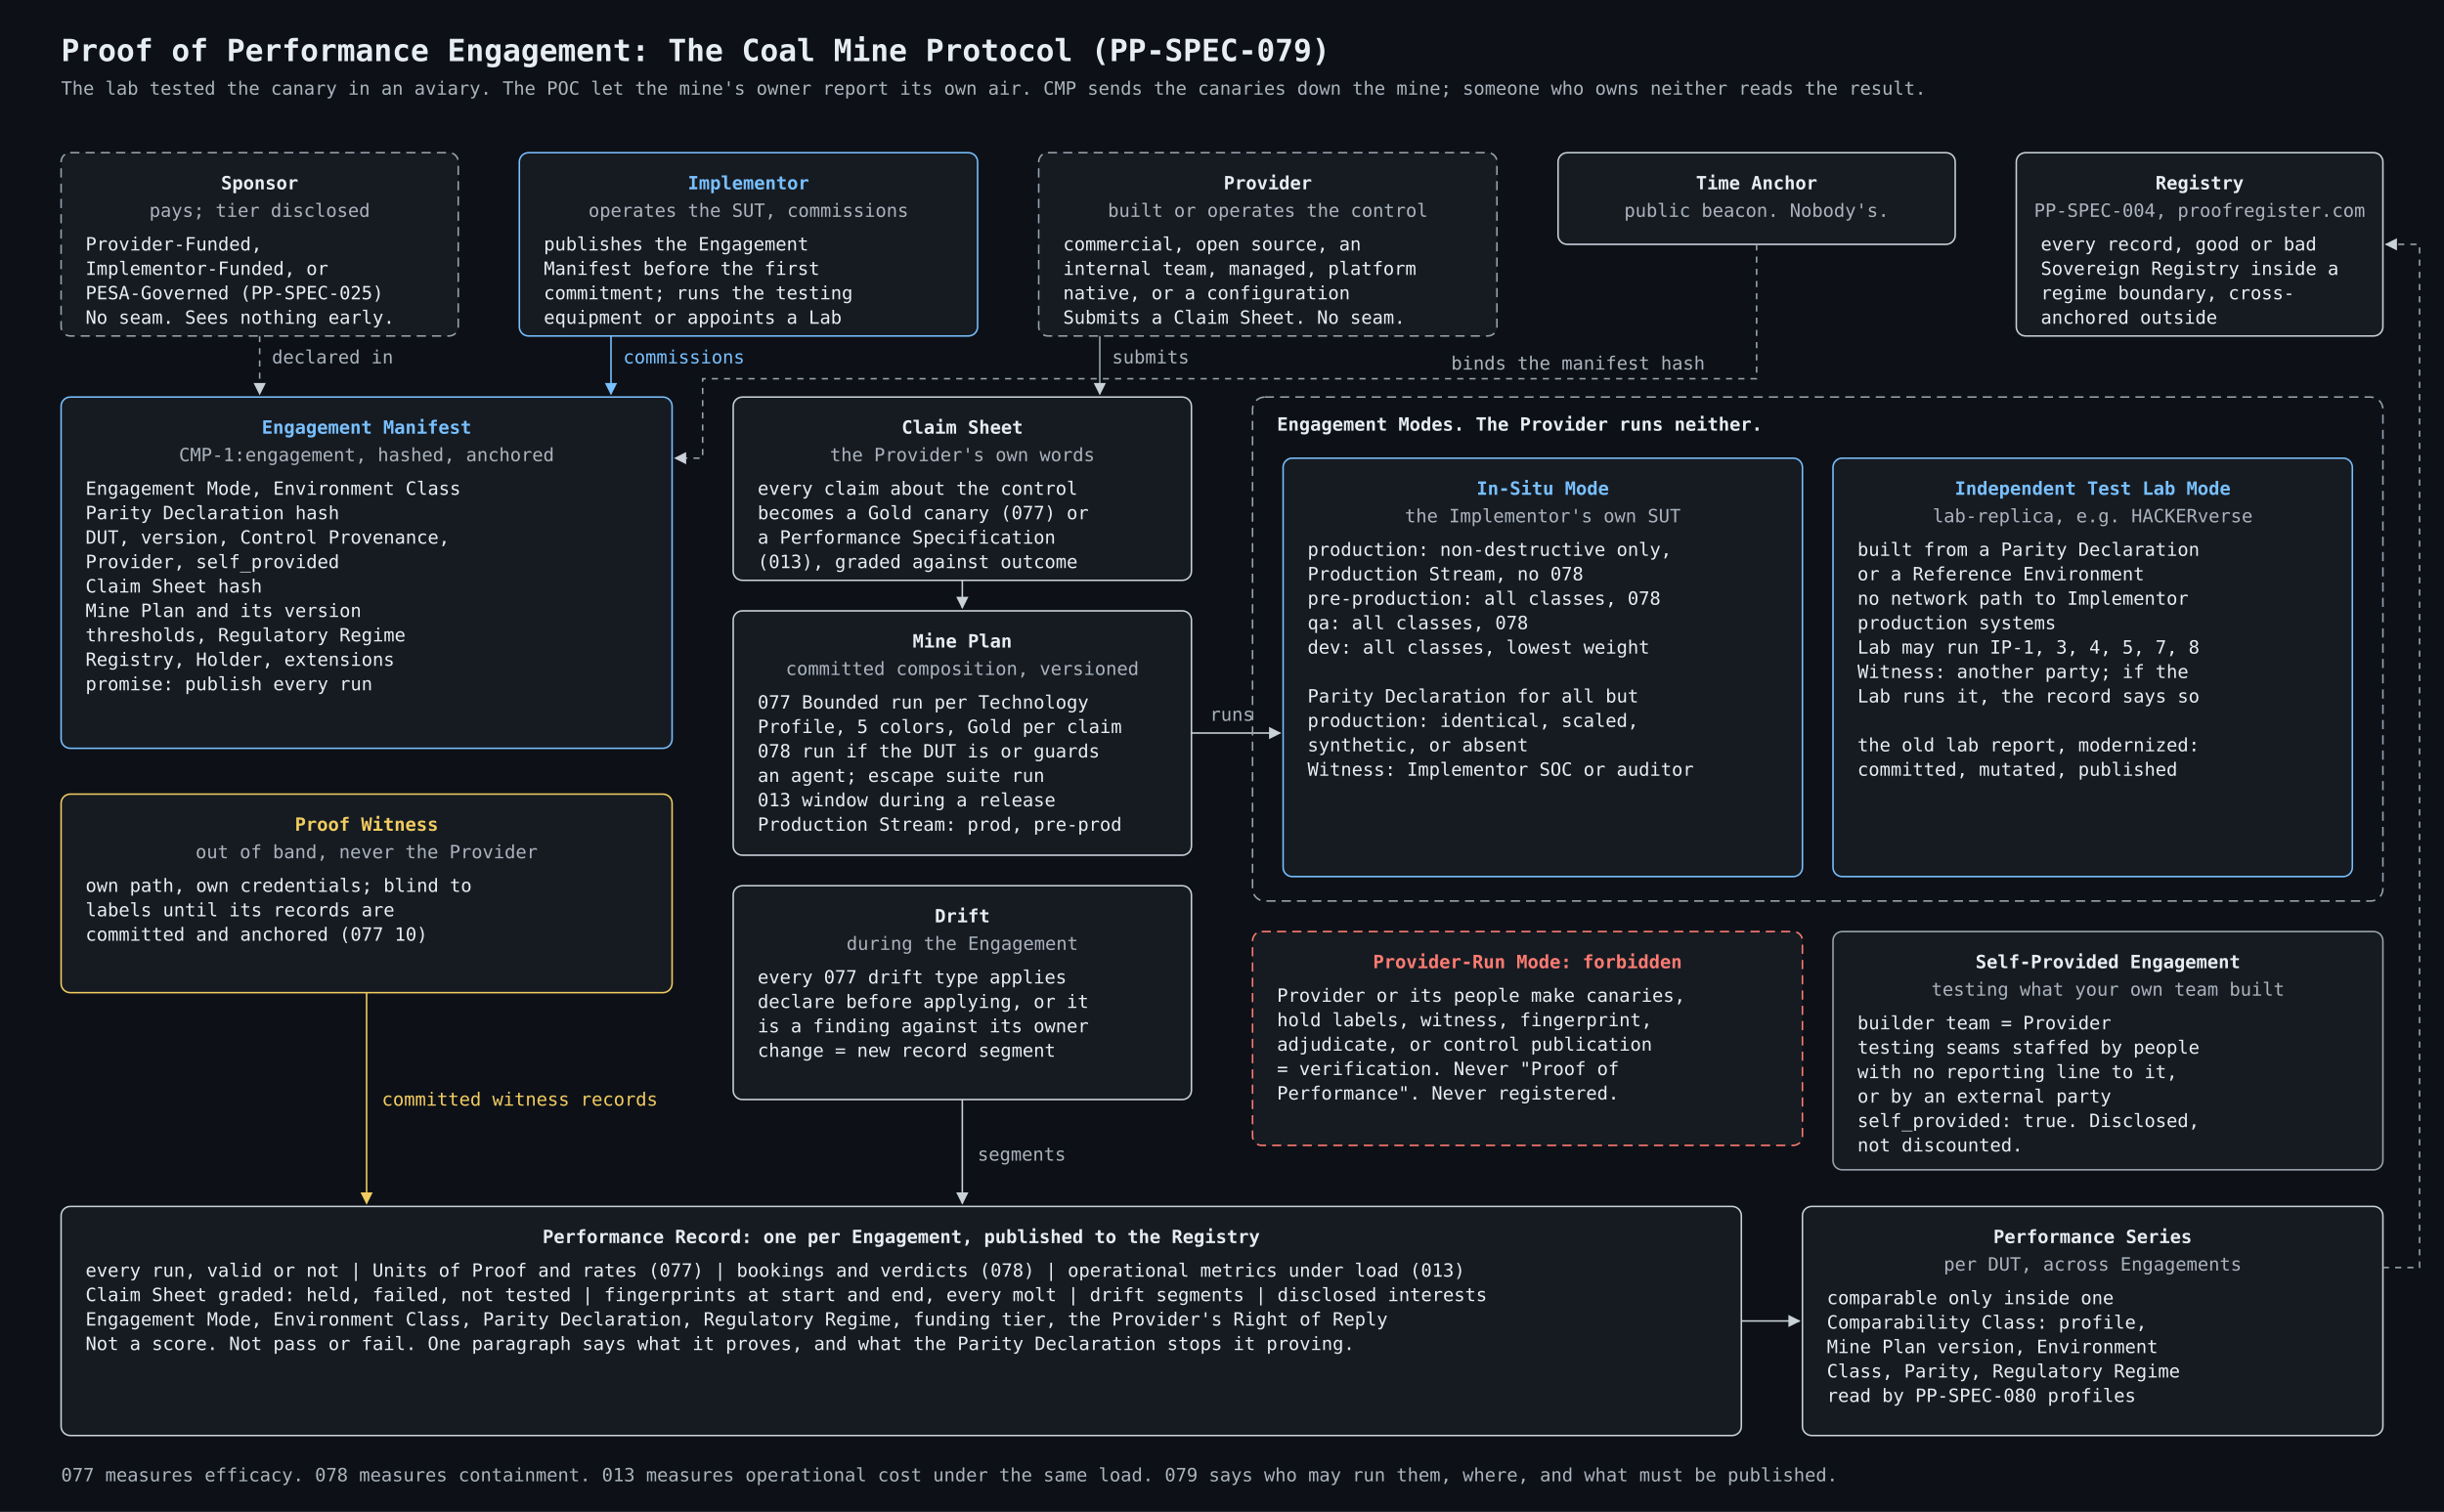
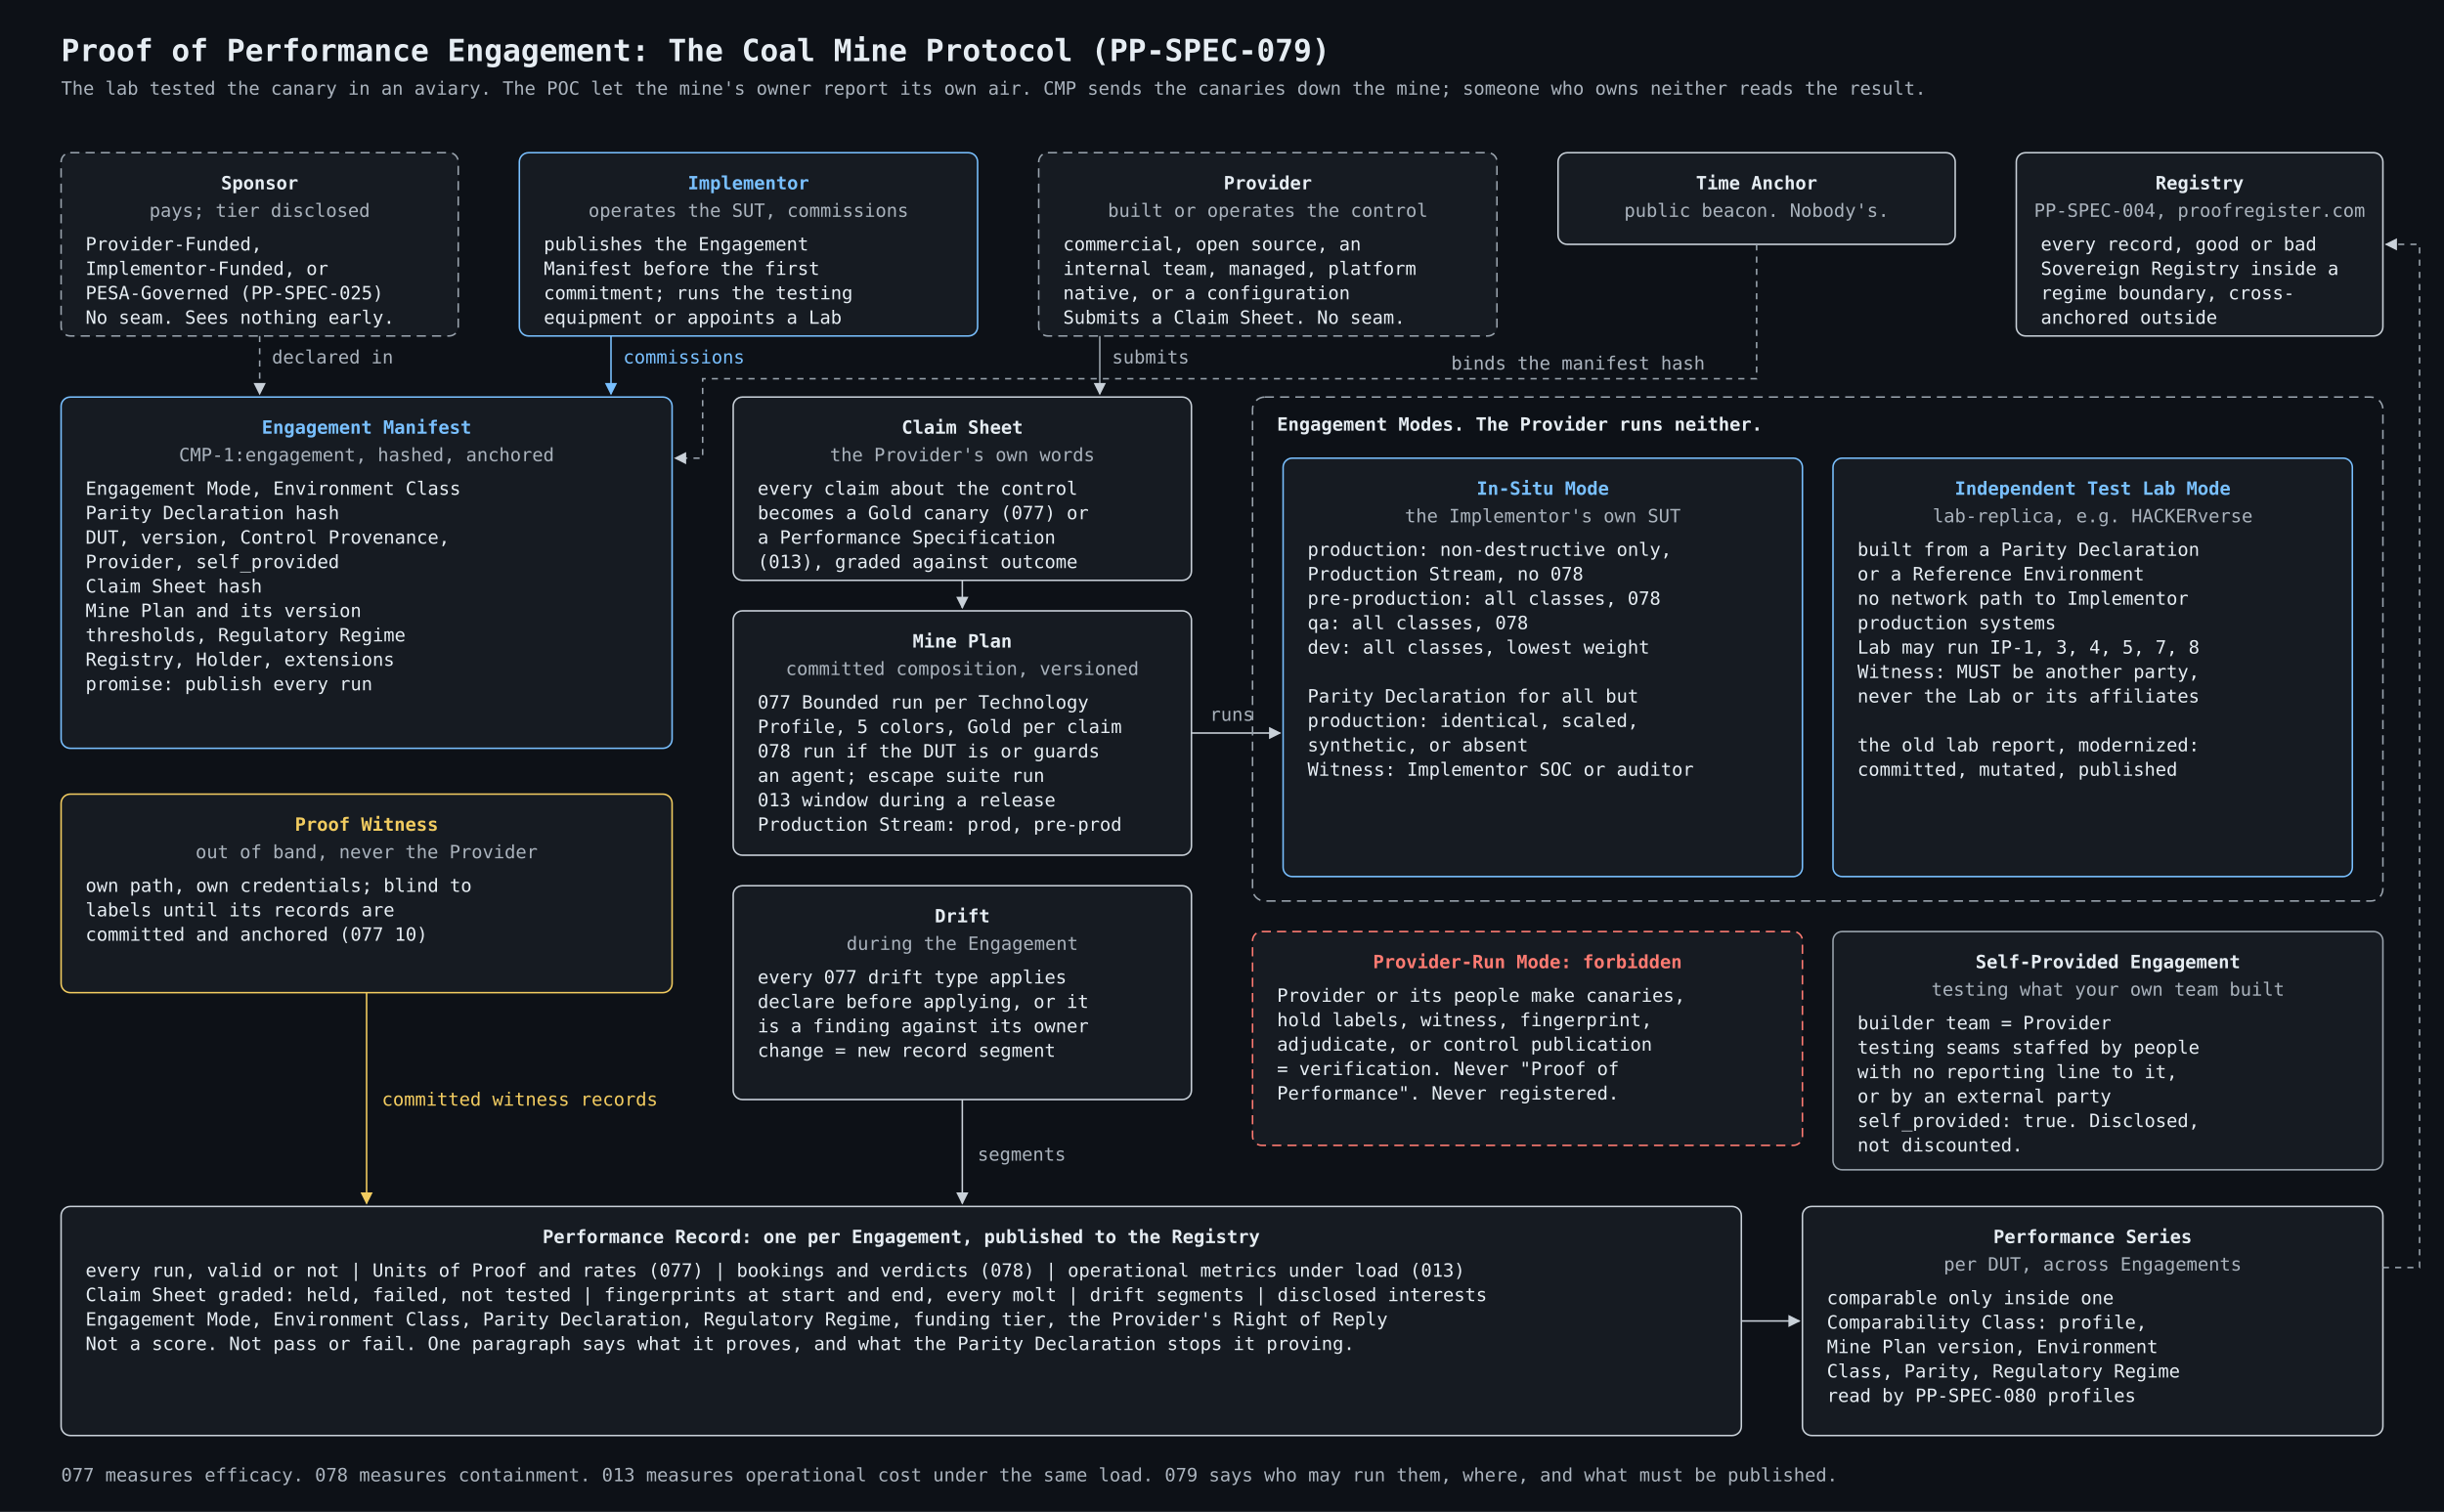
<svg xmlns="http://www.w3.org/2000/svg" viewBox="0 0 1600 990" role="img" aria-label="Coal Mine Protocol, PP-SPEC-079: an Implementor commissions an Engagement and publishes an anchored Engagement Manifest; the Provider submits a Claim Sheet and occupies no seam; the Sponsor's funding tier is disclosed; a versioned Mine Plan of PP-SPEC-077, 078 and 013 runs is executed In-Situ in production, pre-production, QA or Dev, or in an Independent Test Lab replica; Provider-Run tests are verification only; Self-Provided Engagements separate the builder team from the testing seams; an out-of-band Proof Witness records outcomes; drift starts a new segment; the Performance Record and Performance Series are published to a Registry, favorable or not, and read by PP-SPEC-080 Acceptance Profiles." font-family="ui-monospace, SFMono-Regular, Menlo, Consolas, monospace" font-size="12">
  <defs>
    <marker id="a" viewBox="0 0 10 10" refX="9" refY="5" markerWidth="8" markerHeight="8" orient="auto-start-reverse">
      <path d="M0,0 L10,5 L0,10 z" fill="#c9d1d9" />
    </marker>
    <marker id="ag" viewBox="0 0 10 10" refX="9" refY="5" markerWidth="8" markerHeight="8" orient="auto-start-reverse">
      <path d="M0,0 L10,5 L0,10 z" fill="#f2cc60" />
    </marker>
    <marker id="ac" viewBox="0 0 10 10" refX="9" refY="5" markerWidth="8" markerHeight="8" orient="auto-start-reverse">
      <path d="M0,0 L10,5 L0,10 z" fill="#79c0ff" />
    </marker>
  </defs>
  <rect width="1600" height="990" fill="#0d1117" />
  <text x="40" y="40" fill="#e6edf3" font-size="20" font-weight="bold">Proof of Performance Engagement: The Coal Mine Protocol (PP-SPEC-079)</text>
  <text x="40" y="62" fill="#aab3bd">The lab tested the canary in an aviary. The POC let the mine's owner report its own air. CMP sends the canaries down the mine; someone who owns neither reads the result.</text>
  <rect x="40" y="100" width="260" height="120" rx="6" fill="#161b22" stroke="#9aa4ae" stroke-dasharray="6 4" />
  <text x="170" y="124" fill="#e6edf3" font-weight="bold" text-anchor="middle">Sponsor</text>
  <text x="170" y="142" fill="#aab3bd" text-anchor="middle">pays; tier disclosed</text>
  <text x="56" y="164" fill="#e6edf3">Provider-Funded,</text>
  <text x="56" y="180" fill="#e6edf3">Implementor-Funded, or</text>
  <text x="56" y="196" fill="#e6edf3">PESA-Governed (PP-SPEC-025)</text>
  <text x="56" y="212" fill="#e6edf3">No seam. Sees nothing early.</text>
  <rect x="340" y="100" width="300" height="120" rx="6" fill="#161b22" stroke="#79c0ff" />
  <text x="490" y="124" fill="#79c0ff" font-weight="bold" text-anchor="middle">Implementor</text>
  <text x="490" y="142" fill="#aab3bd" text-anchor="middle">operates the SUT, commissions</text>
  <text x="356" y="164" fill="#e6edf3">publishes the Engagement</text>
  <text x="356" y="180" fill="#e6edf3">Manifest before the first</text>
  <text x="356" y="196" fill="#e6edf3">commitment; runs the testing</text>
  <text x="356" y="212" fill="#e6edf3">equipment or appoints a Lab</text>
  <rect x="680" y="100" width="300" height="120" rx="6" fill="#161b22" stroke="#9aa4ae" stroke-dasharray="6 4" />
  <text x="830" y="124" fill="#e6edf3" font-weight="bold" text-anchor="middle">Provider</text>
  <text x="830" y="142" fill="#aab3bd" text-anchor="middle">built or operates the control</text>
  <text x="696" y="164" fill="#e6edf3">commercial, open source, an</text>
  <text x="696" y="180" fill="#e6edf3">internal team, managed, platform</text>
  <text x="696" y="196" fill="#e6edf3">native, or a configuration</text>
  <text x="696" y="212" fill="#e6edf3">Submits a Claim Sheet. No seam.</text>
  <rect x="1020" y="100" width="260" height="60" rx="6" fill="#161b22" stroke="#c9d1d9" />
  <text x="1150" y="124" fill="#e6edf3" font-weight="bold" text-anchor="middle">Time Anchor</text>
  <text x="1150" y="142" fill="#aab3bd" text-anchor="middle">public beacon. Nobody's.</text>
  <rect x="1320" y="100" width="240" height="120" rx="6" fill="#161b22" stroke="#c9d1d9" />
  <text x="1440" y="124" fill="#e6edf3" font-weight="bold" text-anchor="middle">Registry</text>
  <text x="1440" y="142" fill="#aab3bd" text-anchor="middle">PP-SPEC-004, proofregister.com</text>
  <text x="1336" y="164" fill="#e6edf3">every record, good or bad</text>
  <text x="1336" y="180" fill="#e6edf3">Sovereign Registry inside a</text>
  <text x="1336" y="196" fill="#e6edf3">regime boundary, cross-</text>
  <text x="1336" y="212" fill="#e6edf3">anchored outside</text>
  <polyline points="170,220 170,258" fill="none" stroke="#9aa4ae" stroke-dasharray="4 4" marker-end="url(#a)" />
  <text x="178" y="238" fill="#aab3bd">declared in</text>
  <polyline points="400,220 400,258" fill="none" stroke="#79c0ff" marker-end="url(#ac)" />
  <text x="408" y="238" fill="#79c0ff">commissions</text>
  <polyline points="720,220 720,258" fill="none" stroke="#9aa4ae" marker-end="url(#a)" />
  <text x="728" y="238" fill="#aab3bd">submits</text>
  <polyline points="1150,160 1150,248 460,248 460,300 442,300" fill="none" stroke="#9aa4ae" stroke-dasharray="4 4" marker-end="url(#a)" />
  <text x="950" y="242" fill="#aab3bd">binds the manifest hash</text>
  <rect x="40" y="260" width="400" height="230" rx="6" fill="#161b22" stroke="#79c0ff" />
  <text x="240" y="284" fill="#79c0ff" font-weight="bold" text-anchor="middle">Engagement Manifest</text>
  <text x="240" y="302" fill="#aab3bd" text-anchor="middle">CMP-1:engagement, hashed, anchored</text>
  <text x="56" y="324" fill="#e6edf3">Engagement Mode, Environment Class</text>
  <text x="56" y="340" fill="#e6edf3">Parity Declaration hash</text>
  <text x="56" y="356" fill="#e6edf3">DUT, version, Control Provenance,</text>
  <text x="56" y="372" fill="#e6edf3">  Provider, self_provided</text>
  <text x="56" y="388" fill="#e6edf3">Claim Sheet hash</text>
  <text x="56" y="404" fill="#e6edf3">Mine Plan and its version</text>
  <text x="56" y="420" fill="#e6edf3">thresholds, Regulatory Regime</text>
  <text x="56" y="436" fill="#e6edf3">Registry, Holder, extensions</text>
  <text x="56" y="452" fill="#e6edf3">promise: publish every run</text>
  <rect x="40" y="520" width="400" height="130" rx="6" fill="#161b22" stroke="#f2cc60" />
  <text x="240" y="544" fill="#f2cc60" font-weight="bold" text-anchor="middle">Proof Witness</text>
  <text x="240" y="562" fill="#aab3bd" text-anchor="middle">out of band, never the Provider</text>
  <text x="56" y="584" fill="#e6edf3">own path, own credentials; blind to</text>
  <text x="56" y="600" fill="#e6edf3">labels until its records are</text>
  <text x="56" y="616" fill="#e6edf3">committed and anchored (077 10)</text>
  <rect x="480" y="260" width="300" height="120" rx="6" fill="#161b22" stroke="#c9d1d9" />
  <text x="630" y="284" fill="#e6edf3" font-weight="bold" text-anchor="middle">Claim Sheet</text>
  <text x="630" y="302" fill="#aab3bd" text-anchor="middle">the Provider's own words</text>
  <text x="496" y="324" fill="#e6edf3">every claim about the control</text>
  <text x="496" y="340" fill="#e6edf3">becomes a Gold canary (077) or</text>
  <text x="496" y="356" fill="#e6edf3">a Performance Specification</text>
  <text x="496" y="372" fill="#e6edf3">(013), graded against outcome</text>
  <rect x="480" y="400" width="300" height="160" rx="6" fill="#161b22" stroke="#c9d1d9" />
  <text x="630" y="424" fill="#e6edf3" font-weight="bold" text-anchor="middle">Mine Plan</text>
  <text x="630" y="442" fill="#aab3bd" text-anchor="middle">committed composition, versioned</text>
  <text x="496" y="464" fill="#e6edf3">077 Bounded run per Technology</text>
  <text x="496" y="480" fill="#e6edf3">Profile, 5 colors, Gold per claim</text>
  <text x="496" y="496" fill="#e6edf3">078 run if the DUT is or guards</text>
  <text x="496" y="512" fill="#e6edf3">an agent; escape suite run</text>
  <text x="496" y="528" fill="#e6edf3">013 window during a release</text>
  <text x="496" y="544" fill="#e6edf3">Production Stream: prod, pre-prod</text>
  <rect x="480" y="580" width="300" height="140" rx="6" fill="#161b22" stroke="#c9d1d9" />
  <text x="630" y="604" fill="#e6edf3" font-weight="bold" text-anchor="middle">Drift</text>
  <text x="630" y="622" fill="#aab3bd" text-anchor="middle">during the Engagement</text>
  <text x="496" y="644" fill="#e6edf3">every 077 drift type applies</text>
  <text x="496" y="660" fill="#e6edf3">declare before applying, or it</text>
  <text x="496" y="676" fill="#e6edf3">is a finding against its owner</text>
  <text x="496" y="692" fill="#e6edf3">change = new record segment</text>
  <polyline points="630,380 630,398" fill="none" stroke="#c9d1d9" marker-end="url(#a)" />
  <polyline points="780,480 838,480" fill="none" stroke="#c9d1d9" marker-end="url(#a)" />
  <text x="792" y="472" fill="#aab3bd">runs</text>
  <rect x="820" y="260" width="740" height="330" rx="8" fill="none" stroke="#9aa4ae" stroke-dasharray="6 4" />
  <text x="836" y="282" fill="#e6edf3" font-weight="bold">Engagement Modes. The Provider runs neither.</text>
  <rect x="840" y="300" width="340" height="274" rx="6" fill="#161b22" stroke="#79c0ff" />
  <text x="1010" y="324" fill="#79c0ff" font-weight="bold" text-anchor="middle">In-Situ Mode</text>
  <text x="1010" y="342" fill="#aab3bd" text-anchor="middle">the Implementor's own SUT</text>
  <text x="856" y="364" fill="#e6edf3">production: non-destructive only,</text>
  <text x="856" y="380" fill="#e6edf3">  Production Stream, no 078</text>
  <text x="856" y="396" fill="#e6edf3">pre-production: all classes, 078</text>
  <text x="856" y="412" fill="#e6edf3">qa: all classes, 078</text>
  <text x="856" y="428" fill="#e6edf3">dev: all classes, lowest weight</text>
  <text x="856" y="460" fill="#e6edf3">Parity Declaration for all but</text>
  <text x="856" y="476" fill="#e6edf3">production: identical, scaled,</text>
  <text x="856" y="492" fill="#e6edf3">synthetic, or absent</text>
  <text x="856" y="508" fill="#e6edf3">Witness: Implementor SOC or auditor</text>
  <rect x="1200" y="300" width="340" height="274" rx="6" fill="#161b22" stroke="#79c0ff" />
  <text x="1370" y="324" fill="#79c0ff" font-weight="bold" text-anchor="middle">Independent Test Lab Mode</text>
  <text x="1370" y="342" fill="#aab3bd" text-anchor="middle">lab-replica, e.g. HACKERverse</text>
  <text x="1216" y="364" fill="#e6edf3">built from a Parity Declaration</text>
  <text x="1216" y="380" fill="#e6edf3">or a Reference Environment</text>
  <text x="1216" y="396" fill="#e6edf3">no network path to Implementor</text>
  <text x="1216" y="412" fill="#e6edf3">  production systems</text>
  <text x="1216" y="428" fill="#e6edf3">Lab may run IP-1, 3, 4, 5, 7, 8</text>
-   <text x="1216" y="444" fill="#e6edf3">Witness: another party; if the</text>
-   <text x="1216" y="460" fill="#e6edf3">Lab runs it, the record says so</text>
+   <text x="1216" y="444" fill="#e6edf3">Witness: MUST be another party,</text>
+   <text x="1216" y="460" fill="#e6edf3">never the Lab or its affiliates</text>
  <text x="1216" y="492" fill="#e6edf3">the old lab report, modernized:</text>
  <text x="1216" y="508" fill="#e6edf3">committed, mutated, published</text>
  <rect x="820" y="610" width="360" height="140" rx="6" fill="#161b22" stroke="#ff7b72" stroke-dasharray="6 4" />
  <text x="1000" y="634" fill="#ff7b72" font-weight="bold" text-anchor="middle">Provider-Run Mode: forbidden</text>
  <text x="836" y="656" fill="#e6edf3">Provider or its people make canaries,</text>
  <text x="836" y="672" fill="#e6edf3">hold labels, witness, fingerprint,</text>
  <text x="836" y="688" fill="#e6edf3">adjudicate, or control publication</text>
  <text x="836" y="704" fill="#e6edf3">= verification. Never "Proof of</text>
  <text x="836" y="720" fill="#e6edf3">Performance". Never registered.</text>
  <rect x="1200" y="610" width="360" height="156" rx="6" fill="#161b22" stroke="#9aa4ae" />
  <text x="1380" y="634" fill="#e6edf3" font-weight="bold" text-anchor="middle">Self-Provided Engagement</text>
  <text x="1380" y="652" fill="#aab3bd" text-anchor="middle">testing what your own team built</text>
  <text x="1216" y="674" fill="#e6edf3">builder team = Provider</text>
  <text x="1216" y="690" fill="#e6edf3">testing seams staffed by people</text>
  <text x="1216" y="706" fill="#e6edf3">with no reporting line to it,</text>
  <text x="1216" y="722" fill="#e6edf3">or by an external party</text>
  <text x="1216" y="738" fill="#e6edf3">self_provided: true. Disclosed,</text>
  <text x="1216" y="754" fill="#e6edf3">not discounted.</text>
  <rect x="40" y="790" width="1100" height="150" rx="6" fill="#161b22" stroke="#c9d1d9" />
  <text x="590" y="814" fill="#e6edf3" font-weight="bold" text-anchor="middle">Performance Record: one per Engagement, published to the Registry</text>
  <text x="56" y="836" fill="#e6edf3">every run, valid or not | Units of Proof and rates (077) | bookings and verdicts (078) | operational metrics under load (013)</text>
  <text x="56" y="852" fill="#e6edf3">Claim Sheet graded: held, failed, not tested | fingerprints at start and end, every molt | drift segments | disclosed interests</text>
  <text x="56" y="868" fill="#e6edf3">Engagement Mode, Environment Class, Parity Declaration, Regulatory Regime, funding tier, the Provider's Right of Reply</text>
  <text x="56" y="884" fill="#e6edf3">Not a score. Not pass or fail. One paragraph says what it proves, and what the Parity Declaration stops it proving.</text>
  <rect x="1180" y="790" width="380" height="150" rx="6" fill="#161b22" stroke="#c9d1d9" />
  <text x="1370" y="814" fill="#e6edf3" font-weight="bold" text-anchor="middle">Performance Series</text>
  <text x="1370" y="832" fill="#aab3bd" text-anchor="middle">per DUT, across Engagements</text>
  <text x="1196" y="854" fill="#e6edf3">comparable only inside one</text>
  <text x="1196" y="870" fill="#e6edf3">Comparability Class: profile,</text>
  <text x="1196" y="886" fill="#e6edf3">Mine Plan version, Environment</text>
  <text x="1196" y="902" fill="#e6edf3">Class, Parity, Regulatory Regime</text>
  <text x="1196" y="918" fill="#e6edf3">read by PP-SPEC-080 profiles</text>
  <polyline points="240,650 240,788" fill="none" stroke="#f2cc60" marker-end="url(#ag)" />
  <text x="250" y="724" fill="#f2cc60">committed witness records</text>
  <polyline points="630,720 630,788" fill="none" stroke="#c9d1d9" marker-end="url(#a)" />
  <text x="640" y="760" fill="#aab3bd">segments</text>
  <polyline points="1140,865 1178,865" fill="none" stroke="#c9d1d9" marker-end="url(#a)" />
  <polyline points="1560,830 1584,830 1584,160 1562,160" fill="none" stroke="#9aa4ae" stroke-dasharray="4 4" marker-end="url(#a)" />
  <text x="40" y="970" fill="#aab3bd">077 measures efficacy. 078 measures containment. 013 measures operational cost under the same load. 079 says who may run them, where, and what must be published.</text>
</svg>
